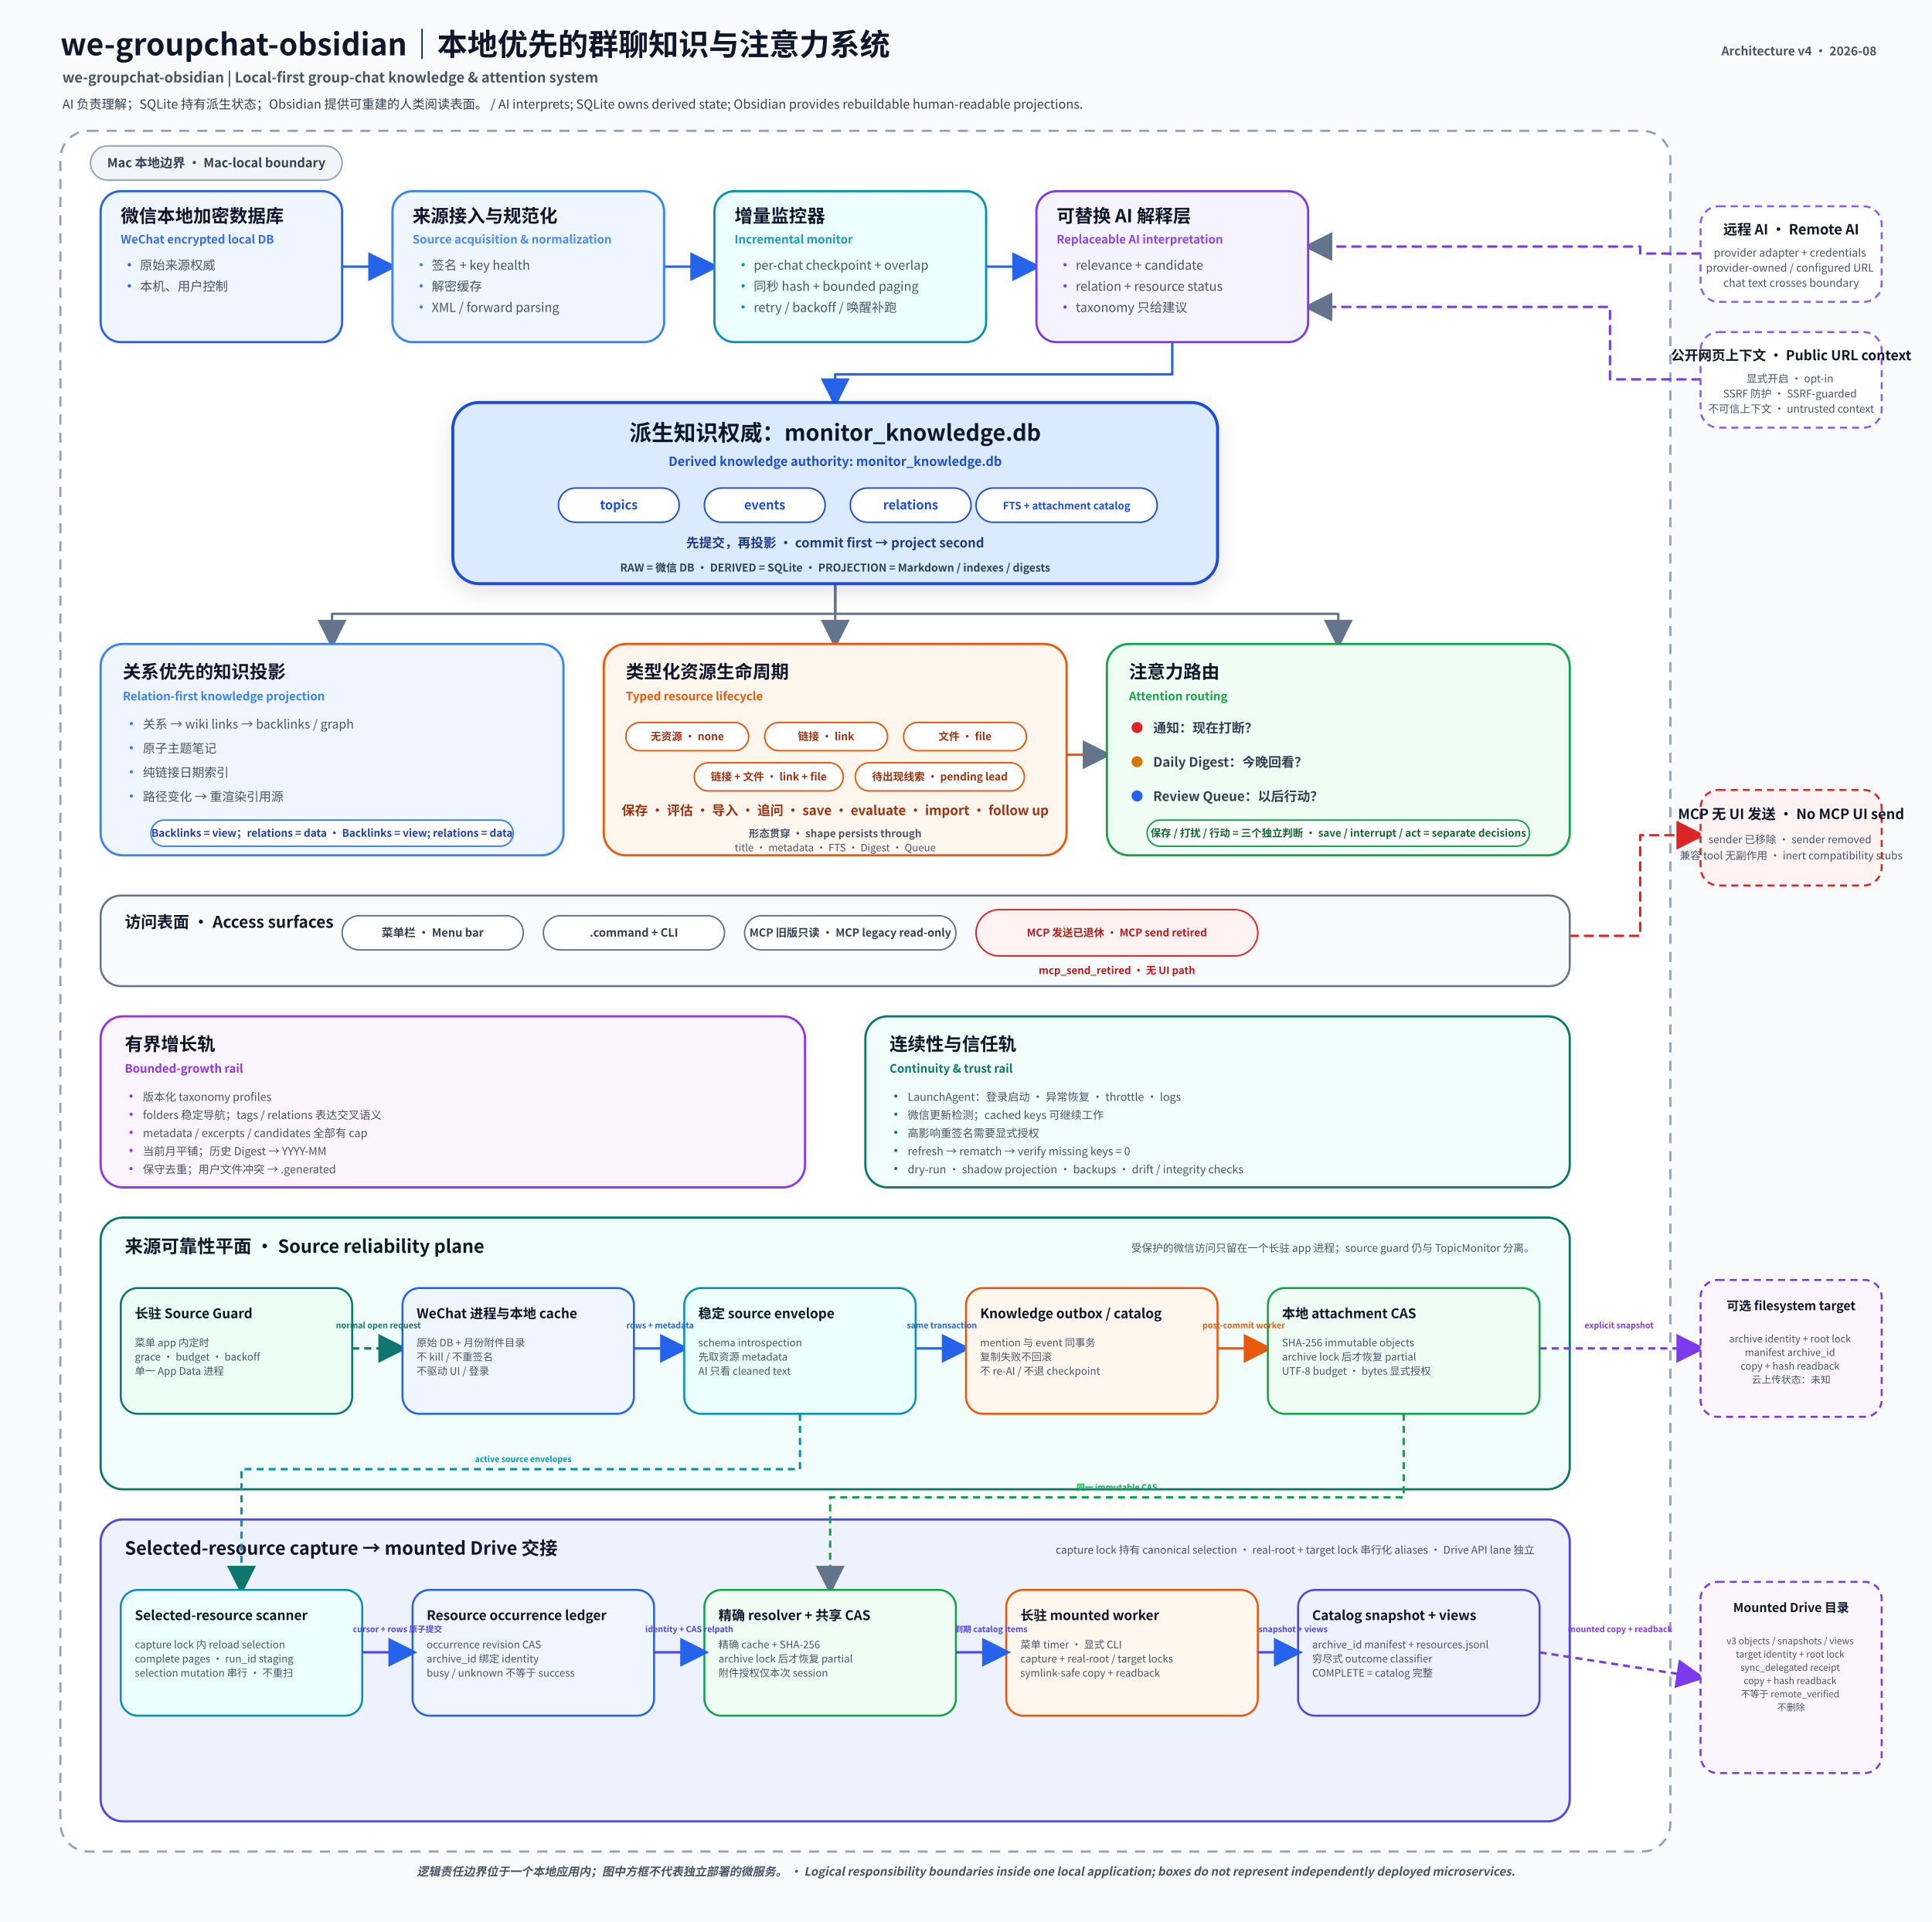
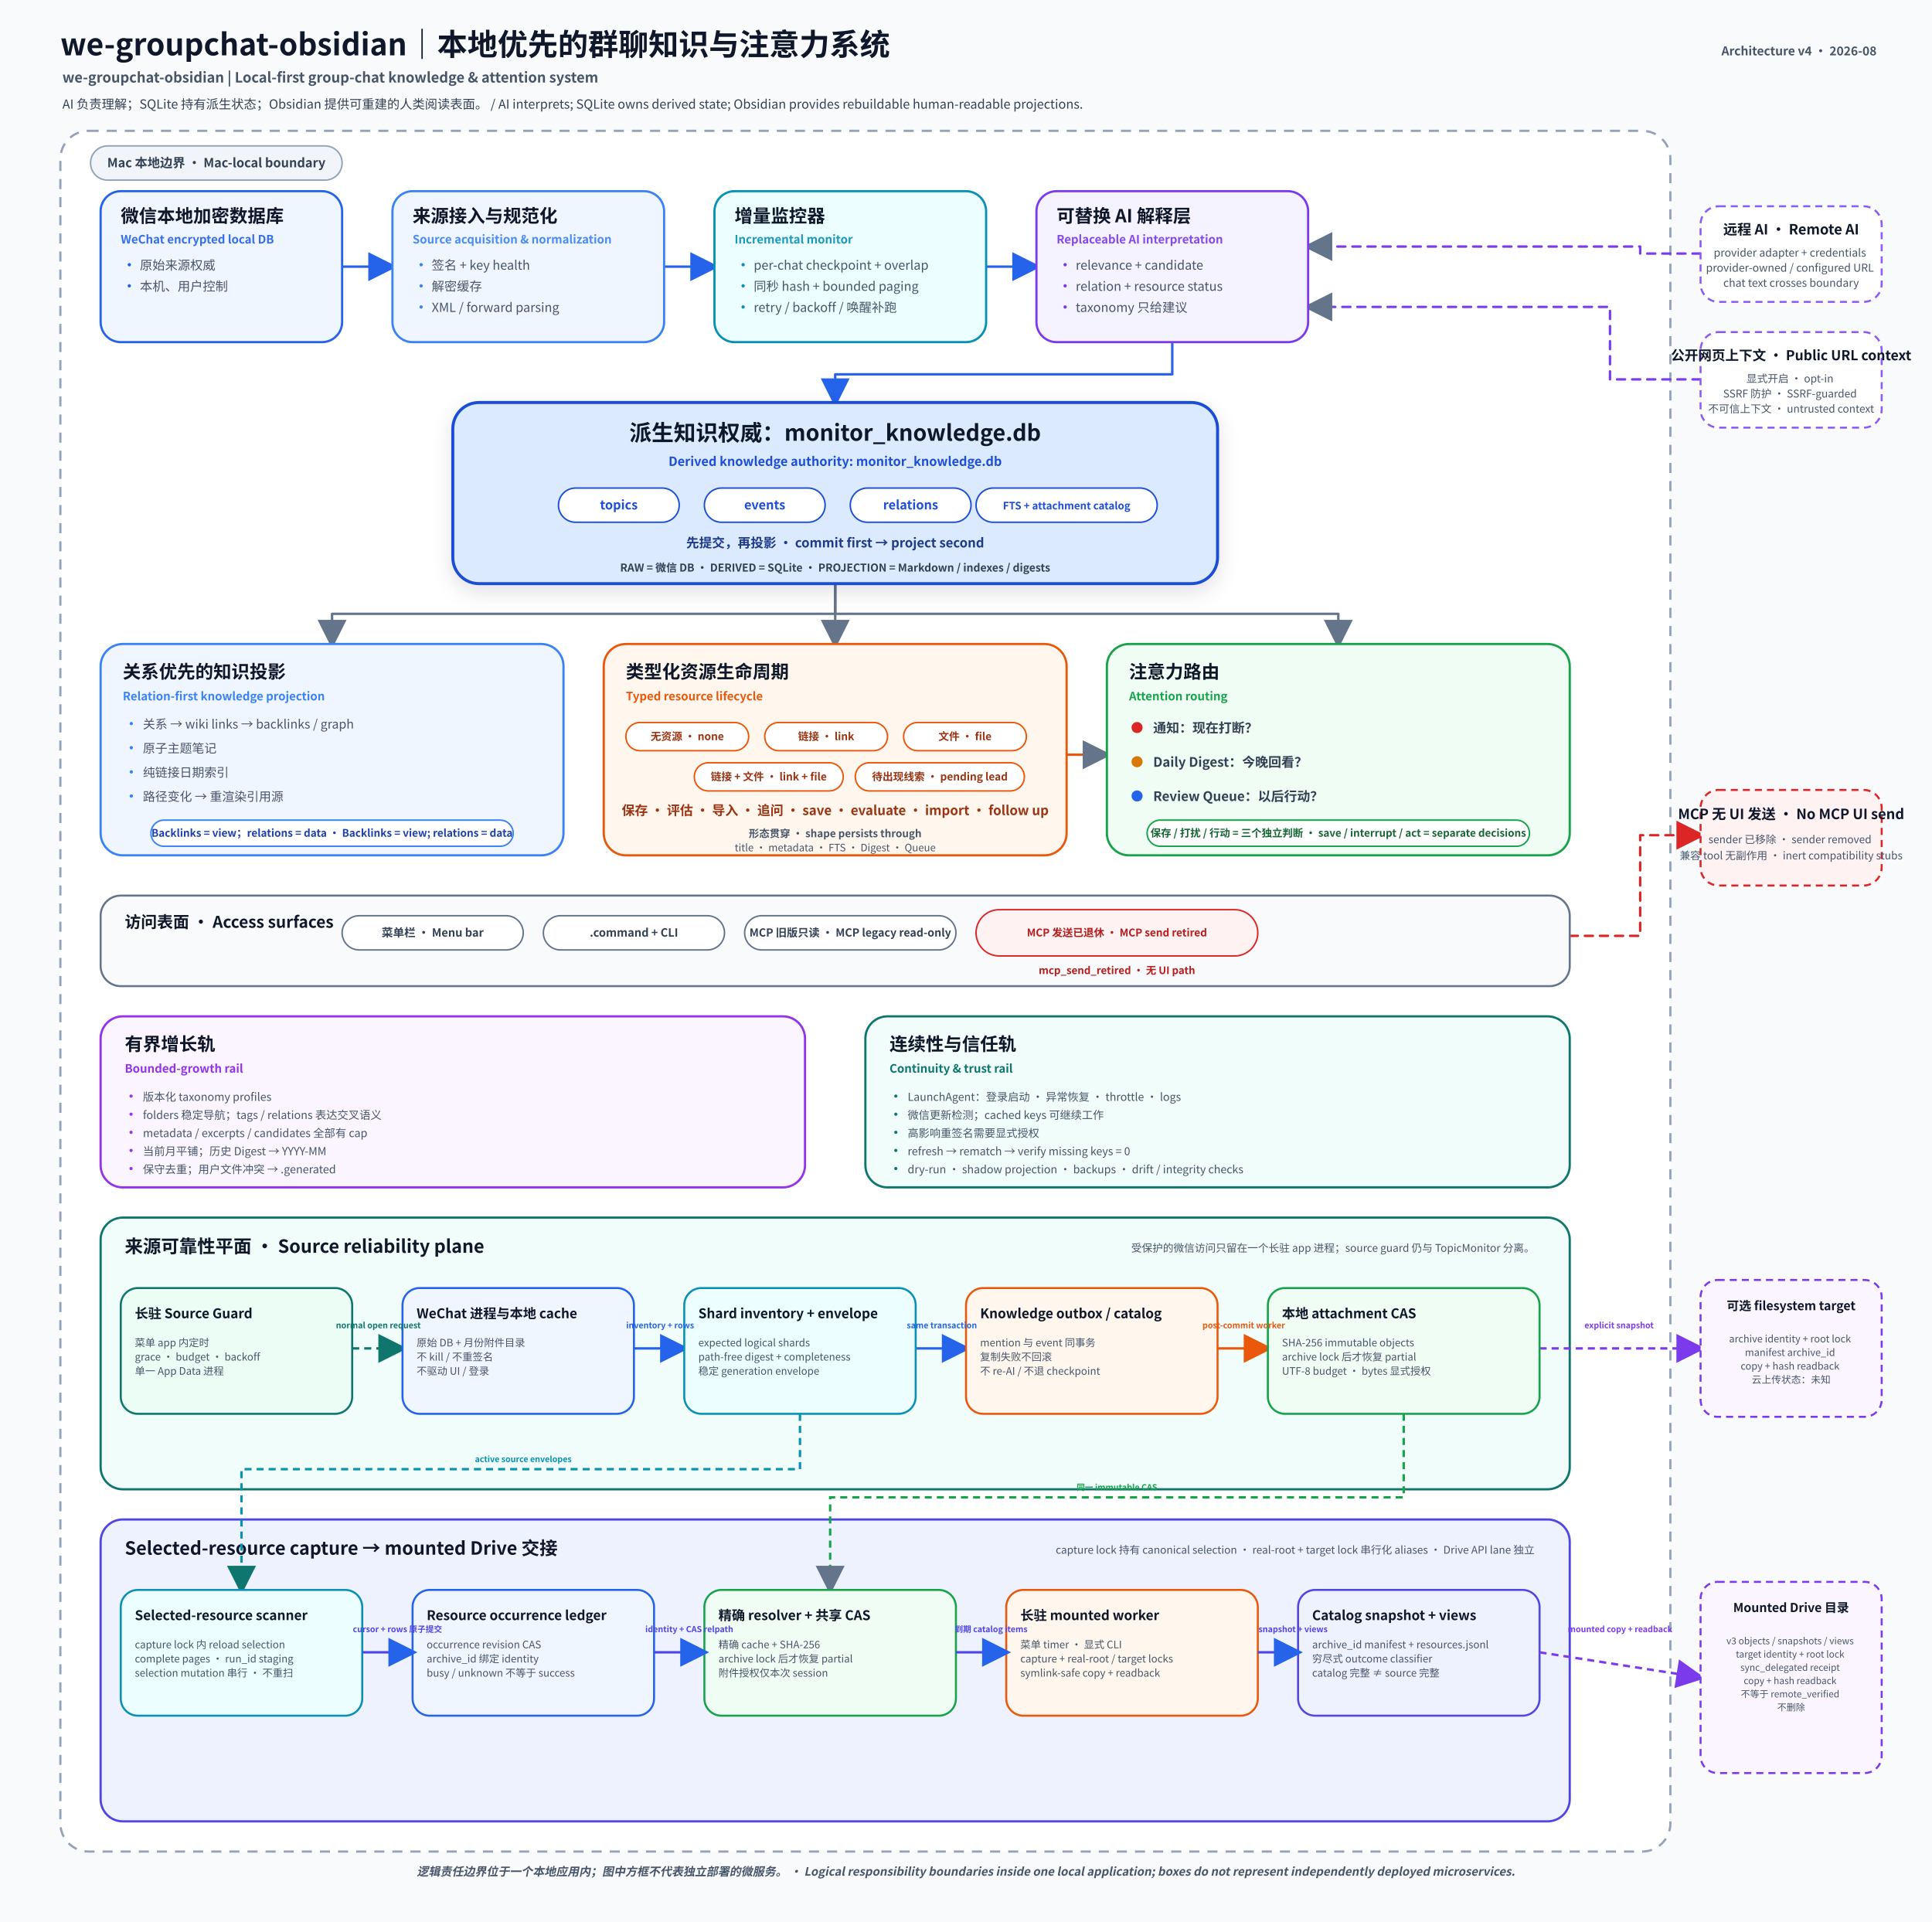
<svg xmlns="http://www.w3.org/2000/svg" width="1920" height="1910" viewBox="0 0 1920 1910" role="img" aria-labelledby="title desc">
  <defs>
    <marker id="arrow" markerWidth="12" markerHeight="12" refX="10" refY="6" orient="auto" markerUnits="strokeWidth">
      <path d="M 0 0 L 12 6 L 0 12 z" fill="#64748B" />
    </marker>
    <marker id="arrowBlue" markerWidth="12" markerHeight="12" refX="10" refY="6" orient="auto" markerUnits="strokeWidth">
      <path d="M 0 0 L 12 6 L 0 12 z" fill="#2563EB" />
    </marker>
    <marker id="arrowRed" markerWidth="12" markerHeight="12" refX="10" refY="6" orient="auto" markerUnits="strokeWidth">
      <path d="M 0 0 L 12 6 L 0 12 z" fill="#DC2626" />
    </marker>
    <filter id="shadow" x="-20%" y="-20%" width="140%" height="140%">
      <feDropShadow dx="0" dy="7" stdDeviation="10" flood-color="#0F172A" flood-opacity="0.12" />
    </filter>
    <marker id="arrowTeal" markerWidth="12" markerHeight="12" refX="10" refY="6" orient="auto">
      <path d="M 0 0 L 12 6 L 0 12 z" fill="#0F766E" />
    </marker>
    <marker id="arrowOrange" markerWidth="12" markerHeight="12" refX="10" refY="6" orient="auto">
      <path d="M 0 0 L 12 6 L 0 12 z" fill="#EA580C" />
    </marker>
    <marker id="arrowPurple" markerWidth="12" markerHeight="12" refX="10" refY="6" orient="auto">
      <path d="M 0 0 L 12 6 L 0 12 z" fill="#7C3AED" />
    </marker>
  </defs>
  <rect width="1920" height="1910" fill="#F8FAFC" />
  <text x="60" y="55" text-anchor="start" font-family="Noto Sans CJK SC, sans-serif" font-size="30" font-weight="800" font-style="normal" letter-spacing="0" fill="#0F172A" opacity="1.0">we-groupchat-obsidian｜本地优先的群聊知识与注意力系统</text>
  <text x="62" y="82" text-anchor="start" font-family="Noto Sans CJK SC, sans-serif" font-size="14" font-weight="550" font-style="normal" letter-spacing="0" fill="#475569" opacity="1.0">we-groupchat-obsidian | Local-first group-chat knowledge &amp; attention system</text>
  <text x="62" y="108" text-anchor="start" font-family="Noto Sans CJK SC, sans-serif" font-size="12.5" font-weight="500" font-style="normal" letter-spacing="0" fill="#334155" opacity="1.0">AI 负责理解；SQLite 持有派生状态；Obsidian 提供可重建的人类阅读表面。  /  AI interprets; SQLite owns derived state; Obsidian provides rebuildable human-readable projections.</text>
  <text x="1865" y="55" text-anchor="end" font-family="Noto Sans CJK SC, sans-serif" font-size="12" font-weight="650" font-style="normal" letter-spacing="0" fill="#475569" opacity="1.0">Architecture v4 · 2026-08</text>
  <rect x="60" y="130" width="1600" height="1710" rx="28" fill="#FFFFFF" fill-opacity="1.0" stroke="#94A3B8" stroke-width="2.2" stroke-dasharray="10 8" />
  <rect x="90" y="145" width="250" height="34" rx="17.0" fill="#F1F5F9" fill-opacity="1.0" stroke="#94A3B8" stroke-width="1.5" />
  <text x="215.0" y="166.25" text-anchor="middle" font-family="Noto Sans CJK SC, sans-serif" font-size="12.5" font-weight="600" font-style="normal" letter-spacing="0" fill="#334155" opacity="1.0">Mac 本地边界 · Mac-local boundary</text>
  <polyline points="340,265 390,265" fill="none" stroke="#2563EB" stroke-width="2.4" stroke-linecap="round" stroke-linejoin="round" opacity="1.0" marker-end="url(#arrowBlue)" />
  <polyline points="660,265 710,265" fill="none" stroke="#2563EB" stroke-width="2.4" stroke-linecap="round" stroke-linejoin="round" opacity="1.0" marker-end="url(#arrowBlue)" />
  <polyline points="980,265 1030,265" fill="none" stroke="#2563EB" stroke-width="2.4" stroke-linecap="round" stroke-linejoin="round" opacity="1.0" marker-end="url(#arrowBlue)" />
  <polyline points="1165,340 1165,372 830,372 830,400" fill="none" stroke="#2563EB" stroke-width="2.4" stroke-linecap="round" stroke-linejoin="round" opacity="1.0" marker-end="url(#arrowBlue)" />
  <polyline points="830,580 830,610 330,610 330,640" fill="none" stroke="#64748B" stroke-width="2.4" stroke-linecap="round" stroke-linejoin="round" opacity="1.0" marker-end="url(#arrow)" />
  <polyline points="830,580 830,640" fill="none" stroke="#64748B" stroke-width="2.4" stroke-linecap="round" stroke-linejoin="round" opacity="1.0" marker-end="url(#arrow)" />
  <polyline points="830,580 830,610 1330,610 1330,640" fill="none" stroke="#64748B" stroke-width="2.4" stroke-linecap="round" stroke-linejoin="round" opacity="1.0" marker-end="url(#arrow)" />
  <polyline points="1060,750 1100,750" fill="none" stroke="#EA580C" stroke-width="2.4" stroke-linecap="round" stroke-linejoin="round" opacity="1.0" marker-end="url(#arrow)" />
  <polyline points="1690,252 1630,252 1630,245 1300,245" fill="none" stroke="#7C3AED" stroke-width="2.4" stroke-linecap="round" stroke-linejoin="round" opacity="1.0" stroke-dasharray="8 7" marker-end="url(#arrow)" />
  <polyline points="1690,377 1600,377 1600,305 1300,305" fill="none" stroke="#7C3AED" stroke-width="2.4" stroke-linecap="round" stroke-linejoin="round" opacity="1.0" stroke-dasharray="8 7" marker-end="url(#arrow)" />
  <polyline points="1560,930 1630,930 1630,830 1690,830" fill="none" stroke="#DC2626" stroke-width="2.4" stroke-linecap="round" stroke-linejoin="round" opacity="1.0" stroke-dasharray="8 7" marker-end="url(#arrowRed)" />
  <rect x="100" y="190" width="240" height="150" rx="20" fill="#EFF6FF" fill-opacity="1.0" stroke="#2563EB" stroke-width="2.2" />
  <text x="120" y="221" text-anchor="start" font-family="Noto Sans CJK SC, sans-serif" font-size="18" font-weight="750" font-style="normal" letter-spacing="0" fill="#0F172A" opacity="1.0">微信本地加密数据库</text>
  <text x="120" y="242" text-anchor="start" font-family="Noto Sans CJK SC, sans-serif" font-size="11.5" font-weight="560" font-style="normal" letter-spacing="0" fill="#2563EB" opacity="0.92">WeChat encrypted local DB</text>
  <text x="122" y="268" text-anchor="start" font-family="Noto Sans CJK SC, sans-serif" font-size="13" font-weight="800" font-style="normal" letter-spacing="0" fill="#2563EB" opacity="1.0">•</text>
  <text x="139" y="268" text-anchor="start" font-family="Noto Sans CJK SC, sans-serif" font-size="12.5" font-weight="500" font-style="normal" letter-spacing="0" fill="#475569" opacity="1.0">原始来源权威</text>
  <text x="122" y="289" text-anchor="start" font-family="Noto Sans CJK SC, sans-serif" font-size="13" font-weight="800" font-style="normal" letter-spacing="0" fill="#2563EB" opacity="1.0">•</text>
  <text x="139" y="289" text-anchor="start" font-family="Noto Sans CJK SC, sans-serif" font-size="12.5" font-weight="500" font-style="normal" letter-spacing="0" fill="#475569" opacity="1.0">本机、用户控制</text>
  <rect x="390" y="190" width="270" height="150" rx="20" fill="#EFF6FF" fill-opacity="1.0" stroke="#3B82F6" stroke-width="2.2" />
  <text x="410" y="221" text-anchor="start" font-family="Noto Sans CJK SC, sans-serif" font-size="18" font-weight="750" font-style="normal" letter-spacing="0" fill="#0F172A" opacity="1.0">来源接入与规范化</text>
  <text x="410" y="242" text-anchor="start" font-family="Noto Sans CJK SC, sans-serif" font-size="11.5" font-weight="560" font-style="normal" letter-spacing="0" fill="#3B82F6" opacity="0.92">Source acquisition &amp; normalization</text>
  <text x="412" y="268" text-anchor="start" font-family="Noto Sans CJK SC, sans-serif" font-size="13" font-weight="800" font-style="normal" letter-spacing="0" fill="#3B82F6" opacity="1.0">•</text>
  <text x="429" y="268" text-anchor="start" font-family="Noto Sans CJK SC, sans-serif" font-size="12.5" font-weight="500" font-style="normal" letter-spacing="0" fill="#475569" opacity="1.0">签名 + key health</text>
  <text x="412" y="289" text-anchor="start" font-family="Noto Sans CJK SC, sans-serif" font-size="13" font-weight="800" font-style="normal" letter-spacing="0" fill="#3B82F6" opacity="1.0">•</text>
  <text x="429" y="289" text-anchor="start" font-family="Noto Sans CJK SC, sans-serif" font-size="12.5" font-weight="500" font-style="normal" letter-spacing="0" fill="#475569" opacity="1.0">解密缓存</text>
  <text x="412" y="310" text-anchor="start" font-family="Noto Sans CJK SC, sans-serif" font-size="13" font-weight="800" font-style="normal" letter-spacing="0" fill="#3B82F6" opacity="1.0">•</text>
  <text x="429" y="310" text-anchor="start" font-family="Noto Sans CJK SC, sans-serif" font-size="12.5" font-weight="500" font-style="normal" letter-spacing="0" fill="#475569" opacity="1.0">XML / forward parsing</text>
  <rect x="710" y="190" width="270" height="150" rx="20" fill="#ECFEFF" fill-opacity="1.0" stroke="#0891B2" stroke-width="2.2" />
  <text x="730" y="221" text-anchor="start" font-family="Noto Sans CJK SC, sans-serif" font-size="18" font-weight="750" font-style="normal" letter-spacing="0" fill="#0F172A" opacity="1.0">增量监控器</text>
  <text x="730" y="242" text-anchor="start" font-family="Noto Sans CJK SC, sans-serif" font-size="11.5" font-weight="560" font-style="normal" letter-spacing="0" fill="#0891B2" opacity="0.92">Incremental monitor</text>
  <text x="732" y="268" text-anchor="start" font-family="Noto Sans CJK SC, sans-serif" font-size="13" font-weight="800" font-style="normal" letter-spacing="0" fill="#0891B2" opacity="1.0">•</text>
  <text x="749" y="268" text-anchor="start" font-family="Noto Sans CJK SC, sans-serif" font-size="12.5" font-weight="500" font-style="normal" letter-spacing="0" fill="#475569" opacity="1.0">per-chat checkpoint + overlap</text>
  <text x="732" y="289" text-anchor="start" font-family="Noto Sans CJK SC, sans-serif" font-size="13" font-weight="800" font-style="normal" letter-spacing="0" fill="#0891B2" opacity="1.0">•</text>
  <text x="749" y="289" text-anchor="start" font-family="Noto Sans CJK SC, sans-serif" font-size="12.5" font-weight="500" font-style="normal" letter-spacing="0" fill="#475569" opacity="1.0">同秒 hash + bounded paging</text>
  <text x="732" y="310" text-anchor="start" font-family="Noto Sans CJK SC, sans-serif" font-size="13" font-weight="800" font-style="normal" letter-spacing="0" fill="#0891B2" opacity="1.0">•</text>
  <text x="749" y="310" text-anchor="start" font-family="Noto Sans CJK SC, sans-serif" font-size="12.5" font-weight="500" font-style="normal" letter-spacing="0" fill="#475569" opacity="1.0">retry / backoff / 唤醒补跑</text>
  <rect x="1030" y="190" width="270" height="150" rx="20" fill="#F5F3FF" fill-opacity="1.0" stroke="#7C3AED" stroke-width="2.2" />
  <text x="1050" y="221" text-anchor="start" font-family="Noto Sans CJK SC, sans-serif" font-size="18" font-weight="750" font-style="normal" letter-spacing="0" fill="#0F172A" opacity="1.0">可替换 AI 解释层</text>
  <text x="1050" y="242" text-anchor="start" font-family="Noto Sans CJK SC, sans-serif" font-size="11.5" font-weight="560" font-style="normal" letter-spacing="0" fill="#7C3AED" opacity="0.92">Replaceable AI interpretation</text>
  <text x="1052" y="268" text-anchor="start" font-family="Noto Sans CJK SC, sans-serif" font-size="13" font-weight="800" font-style="normal" letter-spacing="0" fill="#7C3AED" opacity="1.0">•</text>
  <text x="1069" y="268" text-anchor="start" font-family="Noto Sans CJK SC, sans-serif" font-size="12.5" font-weight="500" font-style="normal" letter-spacing="0" fill="#475569" opacity="1.0">relevance + candidate</text>
  <text x="1052" y="289" text-anchor="start" font-family="Noto Sans CJK SC, sans-serif" font-size="13" font-weight="800" font-style="normal" letter-spacing="0" fill="#7C3AED" opacity="1.0">•</text>
  <text x="1069" y="289" text-anchor="start" font-family="Noto Sans CJK SC, sans-serif" font-size="12.5" font-weight="500" font-style="normal" letter-spacing="0" fill="#475569" opacity="1.0">relation + resource status</text>
  <text x="1052" y="310" text-anchor="start" font-family="Noto Sans CJK SC, sans-serif" font-size="13" font-weight="800" font-style="normal" letter-spacing="0" fill="#7C3AED" opacity="1.0">•</text>
  <text x="1069" y="310" text-anchor="start" font-family="Noto Sans CJK SC, sans-serif" font-size="12.5" font-weight="500" font-style="normal" letter-spacing="0" fill="#475569" opacity="1.0">taxonomy 只给建议</text>
  <rect x="1690" y="205" width="180" height="95" rx="18" fill="#FFFFFF" fill-opacity="1.0" stroke="#8B5CF6" stroke-width="2" stroke-dasharray="7 5" />
  <text x="1780" y="233" text-anchor="middle" font-family="Noto Sans CJK SC, sans-serif" font-size="14" font-weight="750" font-style="normal" letter-spacing="0" fill="#0F172A" opacity="1.0">远程 AI · Remote AI</text>
  <text x="1780" y="255" text-anchor="middle" font-family="Noto Sans CJK SC, sans-serif" font-size="10.8" font-weight="500" fill="#475569">
    <tspan x="1780" dy="0">provider adapter + credentials</tspan>
    <tspan x="1780" dy="15">provider-owned / configured URL</tspan>
    <tspan x="1780" dy="15">chat text crosses boundary</tspan>
  </text>
  <rect x="1690" y="330" width="180" height="95" rx="18" fill="#FFFFFF" fill-opacity="1.0" stroke="#8B5CF6" stroke-width="2" stroke-dasharray="7 5" />
  <text x="1780" y="358" text-anchor="middle" font-family="Noto Sans CJK SC, sans-serif" font-size="13.5" font-weight="750" font-style="normal" letter-spacing="0" fill="#0F172A" opacity="1.0">公开网页上下文 · Public URL context</text>
  <text x="1780" y="380" text-anchor="middle" font-family="Noto Sans CJK SC, sans-serif" font-size="10.5" font-weight="500" fill="#475569">
    <tspan x="1780" dy="0">显式开启 · opt-in</tspan>
    <tspan x="1780" dy="15">SSRF 防护 · SSRF-guarded</tspan>
    <tspan x="1780" dy="15">不可信上下文 · untrusted context</tspan>
  </text>
  <rect x="450" y="400" width="760" height="180" rx="26" fill="#DBEAFE" fill-opacity="1.0" stroke="#1D4ED8" stroke-width="3" filter="url(#shadow)" />
  <text x="830" y="438" text-anchor="middle" font-family="Noto Sans CJK SC, sans-serif" font-size="22" font-weight="800" font-style="normal" letter-spacing="0" fill="#0F172A" opacity="1.0">派生知识权威：monitor_knowledge.db</text>
  <text x="830" y="463" text-anchor="middle" font-family="Noto Sans CJK SC, sans-serif" font-size="12.5" font-weight="620" font-style="normal" letter-spacing="0" fill="#1D4ED8" opacity="1.0">Derived knowledge authority: monitor_knowledge.db</text>
  <rect x="555" y="485" width="120" height="34" rx="17.0" fill="#FFFFFF" fill-opacity="1.0" stroke="#1D4ED8" stroke-width="1.5" />
  <text x="615.0" y="506.25" text-anchor="middle" font-family="Noto Sans CJK SC, sans-serif" font-size="12.5" font-weight="700" font-style="normal" letter-spacing="0" fill="#1D4ED8" opacity="1.0">topics</text>
  <rect x="700" y="485" width="120" height="34" rx="17.0" fill="#FFFFFF" fill-opacity="1.0" stroke="#1D4ED8" stroke-width="1.5" />
  <text x="760.0" y="506.25" text-anchor="middle" font-family="Noto Sans CJK SC, sans-serif" font-size="12.5" font-weight="700" font-style="normal" letter-spacing="0" fill="#1D4ED8" opacity="1.0">events</text>
  <rect x="845" y="485" width="120" height="34" rx="17.0" fill="#FFFFFF" fill-opacity="1.0" stroke="#1D4ED8" stroke-width="1.5" />
  <text x="905.0" y="506.25" text-anchor="middle" font-family="Noto Sans CJK SC, sans-serif" font-size="12.5" font-weight="700" font-style="normal" letter-spacing="0" fill="#1D4ED8" opacity="1.0">relations</text>
  <rect x="970" y="485" width="180" height="34" rx="17.0" fill="#FFFFFF" fill-opacity="1.0" stroke="#1D4ED8" stroke-width="1.5" />
  <text x="1060" y="506.25" text-anchor="middle" font-family="Noto Sans CJK SC, sans-serif" font-size="10.2" font-weight="700" fill="#1D4ED8">FTS + attachment catalog</text>
  <text x="830" y="544" text-anchor="middle" font-family="Noto Sans CJK SC, sans-serif" font-size="12.8" font-weight="700" font-style="normal" letter-spacing="0" fill="#1E3A8A" opacity="1.0">先提交，再投影 · commit first → project second</text>
  <text x="830" y="568" text-anchor="middle" font-family="Noto Sans CJK SC, sans-serif" font-size="10.7" font-weight="600" font-style="normal" letter-spacing="0" fill="#334155" opacity="1.0">RAW = 微信 DB · DERIVED = SQLite · PROJECTION = Markdown / indexes / digests</text>
  <rect x="100" y="640" width="460" height="210" rx="22" fill="#EFF6FF" fill-opacity="1.0" stroke="#3B82F6" stroke-width="2.2" />
  <text x="122" y="674" text-anchor="start" font-family="Noto Sans CJK SC, sans-serif" font-size="18" font-weight="780" font-style="normal" letter-spacing="0" fill="#0F172A" opacity="1.0">关系优先的知识投影</text>
  <text x="122" y="696" text-anchor="start" font-family="Noto Sans CJK SC, sans-serif" font-size="11.5" font-weight="600" font-style="normal" letter-spacing="0" fill="#3B82F6" opacity="1.0">Relation-first knowledge projection</text>
  <text x="124" y="724" text-anchor="start" font-family="Noto Sans CJK SC, sans-serif" font-size="13" font-weight="800" font-style="normal" letter-spacing="0" fill="#3B82F6" opacity="1.0">•</text>
  <text x="142" y="724" text-anchor="start" font-family="Noto Sans CJK SC, sans-serif" font-size="12.2" font-weight="500" font-style="normal" letter-spacing="0" fill="#475569" opacity="1.0">关系 → wiki links → backlinks / graph</text>
  <text x="124" y="748" text-anchor="start" font-family="Noto Sans CJK SC, sans-serif" font-size="13" font-weight="800" font-style="normal" letter-spacing="0" fill="#3B82F6" opacity="1.0">•</text>
  <text x="142" y="748" text-anchor="start" font-family="Noto Sans CJK SC, sans-serif" font-size="12.2" font-weight="500" font-style="normal" letter-spacing="0" fill="#475569" opacity="1.0">原子主题笔记</text>
  <text x="124" y="772" text-anchor="start" font-family="Noto Sans CJK SC, sans-serif" font-size="13" font-weight="800" font-style="normal" letter-spacing="0" fill="#3B82F6" opacity="1.0">•</text>
  <text x="142" y="772" text-anchor="start" font-family="Noto Sans CJK SC, sans-serif" font-size="12.2" font-weight="500" font-style="normal" letter-spacing="0" fill="#475569" opacity="1.0">纯链接日期索引</text>
  <text x="124" y="796" text-anchor="start" font-family="Noto Sans CJK SC, sans-serif" font-size="13" font-weight="800" font-style="normal" letter-spacing="0" fill="#3B82F6" opacity="1.0">•</text>
  <text x="142" y="796" text-anchor="start" font-family="Noto Sans CJK SC, sans-serif" font-size="12.2" font-weight="500" font-style="normal" letter-spacing="0" fill="#475569" opacity="1.0">路径变化 → 重渲染引用源</text>
  <rect x="150" y="815" width="360" height="26" rx="13.0" fill="#FFFFFF" fill-opacity="1.0" stroke="#3B82F6" stroke-width="1.5" />
  <text x="330.0" y="831.536" text-anchor="middle" font-family="Noto Sans CJK SC, sans-serif" font-size="10.4" font-weight="650" font-style="normal" letter-spacing="0" fill="#1E40AF" opacity="1.0">Backlinks = view；relations = data · Backlinks = view; relations = data</text>
  <rect x="600" y="640" width="460" height="210" rx="22" fill="#FFF7ED" fill-opacity="1.0" stroke="#EA580C" stroke-width="2.2" />
  <text x="622" y="674" text-anchor="start" font-family="Noto Sans CJK SC, sans-serif" font-size="18" font-weight="780" font-style="normal" letter-spacing="0" fill="#0F172A" opacity="1.0">类型化资源生命周期</text>
  <text x="622" y="696" text-anchor="start" font-family="Noto Sans CJK SC, sans-serif" font-size="11.5" font-weight="600" font-style="normal" letter-spacing="0" fill="#EA580C" opacity="1.0">Typed resource lifecycle</text>
  <rect x="622" y="718" width="122" height="28" rx="14.0" fill="#FFFFFF" fill-opacity="1.0" stroke="#EA580C" stroke-width="1.5" />
  <text x="683.0" y="735.57" text-anchor="middle" font-family="Noto Sans CJK SC, sans-serif" font-size="10.5" font-weight="650" font-style="normal" letter-spacing="0" fill="#9A3412" opacity="1.0">无资源 · none</text>
  <rect x="760" y="718" width="122" height="28" rx="14.0" fill="#FFFFFF" fill-opacity="1.0" stroke="#EA580C" stroke-width="1.5" />
  <text x="821.0" y="735.57" text-anchor="middle" font-family="Noto Sans CJK SC, sans-serif" font-size="10.5" font-weight="650" font-style="normal" letter-spacing="0" fill="#9A3412" opacity="1.0">链接 · link</text>
  <rect x="898" y="718" width="122" height="28" rx="14.0" fill="#FFFFFF" fill-opacity="1.0" stroke="#EA580C" stroke-width="1.5" />
  <text x="959.0" y="735.57" text-anchor="middle" font-family="Noto Sans CJK SC, sans-serif" font-size="10.5" font-weight="650" font-style="normal" letter-spacing="0" fill="#9A3412" opacity="1.0">文件 · file</text>
  <rect x="690" y="758" width="148" height="28" rx="14.0" fill="#FFFFFF" fill-opacity="1.0" stroke="#EA580C" stroke-width="1.5" />
  <text x="764.0" y="775.57" text-anchor="middle" font-family="Noto Sans CJK SC, sans-serif" font-size="10.5" font-weight="650" font-style="normal" letter-spacing="0" fill="#9A3412" opacity="1.0">链接 + 文件 · link + file</text>
  <rect x="850" y="758" width="168" height="28" rx="14.0" fill="#FFFFFF" fill-opacity="1.0" stroke="#EA580C" stroke-width="1.5" />
  <text x="934.0" y="775.57" text-anchor="middle" font-family="Noto Sans CJK SC, sans-serif" font-size="10.5" font-weight="650" font-style="normal" letter-spacing="0" fill="#9A3412" opacity="1.0">待出现线索 · pending lead</text>
  <text x="830" y="810" text-anchor="middle" font-family="Noto Sans CJK SC, sans-serif" font-size="13" font-weight="750" font-style="normal" letter-spacing="0" fill="#9A3412" opacity="1.0">保存 · 评估 · 导入 · 追问 · save · evaluate · import · follow up</text>
  <text x="830" y="832" text-anchor="middle" font-family="Noto Sans CJK SC, sans-serif" font-size="10.3" font-weight="600" font-style="normal" letter-spacing="0" fill="#475569" opacity="1.0">形态贯穿 · shape persists through</text>
  <text x="830" y="846" text-anchor="middle" font-family="Noto Sans CJK SC, sans-serif" font-size="10.1" font-weight="520" font-style="normal" letter-spacing="0" fill="#475569" opacity="1.0">title · metadata · FTS · Digest · Queue</text>
  <rect x="1100" y="640" width="460" height="210" rx="22" fill="#F0FDF4" fill-opacity="1.0" stroke="#16A34A" stroke-width="2.2" />
  <text x="1122" y="674" text-anchor="start" font-family="Noto Sans CJK SC, sans-serif" font-size="18" font-weight="780" font-style="normal" letter-spacing="0" fill="#0F172A" opacity="1.0">注意力路由</text>
  <text x="1122" y="696" text-anchor="start" font-family="Noto Sans CJK SC, sans-serif" font-size="11.5" font-weight="600" font-style="normal" letter-spacing="0" fill="#16A34A" opacity="1.0">Attention routing</text>
  <circle cx="1130" cy="723" r="5.5" fill="#DC2626" />
  <text x="1146" y="728" text-anchor="start" font-family="Noto Sans CJK SC, sans-serif" font-size="13" font-weight="650" font-style="normal" letter-spacing="0" fill="#334155" opacity="1.0">通知：现在打断？</text>
  <circle cx="1130" cy="757" r="5.5" fill="#D97706" />
  <text x="1146" y="762" text-anchor="start" font-family="Noto Sans CJK SC, sans-serif" font-size="13" font-weight="650" font-style="normal" letter-spacing="0" fill="#334155" opacity="1.0">Daily Digest：今晚回看？</text>
  <circle cx="1130" cy="791" r="5.5" fill="#2563EB" />
  <text x="1146" y="796" text-anchor="start" font-family="Noto Sans CJK SC, sans-serif" font-size="13" font-weight="650" font-style="normal" letter-spacing="0" fill="#334155" opacity="1.0">Review Queue：以后行动？</text>
  <rect x="1140" y="815" width="380" height="26" rx="13.0" fill="#FFFFFF" fill-opacity="1.0" stroke="#16A34A" stroke-width="1.5" />
  <text x="1330.0" y="831.502" text-anchor="middle" font-family="Noto Sans CJK SC, sans-serif" font-size="10.3" font-weight="650" font-style="normal" letter-spacing="0" fill="#166534" opacity="1.0">保存 / 打扰 / 行动 = 三个独立判断 · save / interrupt / act = separate decisions</text>
  <rect x="100" y="890" width="1460" height="90" rx="20" fill="#F8FAFC" fill-opacity="1.0" stroke="#64748B" stroke-width="2" />
  <text x="124" y="922" text-anchor="start" font-family="Noto Sans CJK SC, sans-serif" font-size="16" font-weight="760" font-style="normal" letter-spacing="0" fill="#0F172A" opacity="1.0">访问表面 · Access surfaces</text>
  <rect x="340" y="910" width="180" height="34" rx="17.0" fill="#FFFFFF" fill-opacity="1.0" stroke="#64748B" stroke-width="1.5" />
  <text x="430.0" y="930.808" text-anchor="middle" font-family="Noto Sans CJK SC, sans-serif" font-size="11.2" font-weight="600" font-style="normal" letter-spacing="0" fill="#334155" opacity="1.0">菜单栏 · Menu bar</text>
  <rect x="540" y="910" width="180" height="34" rx="17.0" fill="#FFFFFF" fill-opacity="1.0" stroke="#64748B" stroke-width="1.5" />
  <text x="630.0" y="930.808" text-anchor="middle" font-family="Noto Sans CJK SC, sans-serif" font-size="11.2" font-weight="600" font-style="normal" letter-spacing="0" fill="#334155" opacity="1.0">.command + CLI</text>
  <rect x="740" y="910" width="210" height="34" rx="17.0" fill="#FFFFFF" fill-opacity="1.0" stroke="#64748B" stroke-width="1.5" />
  <text x="845.0" y="930.706" text-anchor="middle" font-family="Noto Sans CJK SC, sans-serif" font-size="10.9" font-weight="600" font-style="normal" letter-spacing="0" fill="#334155" opacity="1.0">MCP 旧版只读 · MCP legacy read-only</text>
  <rect x="970" y="904" width="280" height="46" rx="23.0" fill="#FEF2F2" fill-opacity="1.0" stroke="#DC2626" stroke-width="1.5" />
  <text x="1110.0" y="930.536" text-anchor="middle" font-family="Noto Sans CJK SC, sans-serif" font-size="10.4" font-weight="600" font-style="normal" letter-spacing="0" fill="#B91C1C" opacity="1.0">MCP 发送已退休 · MCP send retired</text>
  <text x="1110" y="968" text-anchor="middle" font-family="Noto Sans CJK SC, sans-serif" font-size="10.2" font-weight="620" font-style="normal" letter-spacing="0" fill="#B91C1C" opacity="1.0">mcp_send_retired · 无 UI path</text>
  <rect x="1690" y="785" width="180" height="95" rx="18" fill="#FEF2F2" fill-opacity="1.0" stroke="#DC2626" stroke-width="2" stroke-dasharray="7 5" />
  <text x="1780" y="814" text-anchor="middle" font-family="Noto Sans CJK SC, sans-serif" font-size="14" font-weight="760" font-style="normal" letter-spacing="0" fill="#0F172A" opacity="1.0">MCP 无 UI 发送 · No MCP UI send</text>
  <text x="1780" y="838" text-anchor="middle" font-family="Noto Sans CJK SC, sans-serif" font-size="10.5" font-weight="500" fill="#475569">
    <tspan x="1780" dy="0">sender 已移除 · sender removed</tspan>
    <tspan x="1780" dy="16">兼容 tool 无副作用 · inert compatibility stubs</tspan>
  </text>
  <rect x="100" y="1010" width="700" height="170" rx="22" fill="#FAF5FF" fill-opacity="1.0" stroke="#9333EA" stroke-width="2.2" />
  <text x="124" y="1044" text-anchor="start" font-family="Noto Sans CJK SC, sans-serif" font-size="18" font-weight="780" font-style="normal" letter-spacing="0" fill="#0F172A" opacity="1.0">有界增长轨</text>
  <text x="124" y="1066" text-anchor="start" font-family="Noto Sans CJK SC, sans-serif" font-size="11.5" font-weight="600" font-style="normal" letter-spacing="0" fill="#9333EA" opacity="1.0">Bounded-growth rail</text>
  <text x="124" y="1094" text-anchor="start" font-family="Noto Sans CJK SC, sans-serif" font-size="12.5" font-weight="800" font-style="normal" letter-spacing="0" fill="#9333EA" opacity="1.0">•</text>
  <text x="142" y="1094" text-anchor="start" font-family="Noto Sans CJK SC, sans-serif" font-size="11.0" font-weight="520" font-style="normal" letter-spacing="0" fill="#475569" opacity="1.0">版本化 taxonomy profiles</text>
  <text x="124" y="1112" text-anchor="start" font-family="Noto Sans CJK SC, sans-serif" font-size="12.5" font-weight="800" font-style="normal" letter-spacing="0" fill="#9333EA" opacity="1.0">•</text>
  <text x="142" y="1112" text-anchor="start" font-family="Noto Sans CJK SC, sans-serif" font-size="11.0" font-weight="520" font-style="normal" letter-spacing="0" fill="#475569" opacity="1.0">folders 稳定导航；tags / relations 表达交叉语义</text>
  <text x="124" y="1130" text-anchor="start" font-family="Noto Sans CJK SC, sans-serif" font-size="12.5" font-weight="800" font-style="normal" letter-spacing="0" fill="#9333EA" opacity="1.0">•</text>
  <text x="142" y="1130" text-anchor="start" font-family="Noto Sans CJK SC, sans-serif" font-size="11.0" font-weight="520" font-style="normal" letter-spacing="0" fill="#475569" opacity="1.0">metadata / excerpts / candidates 全部有 cap</text>
  <text x="124" y="1148" text-anchor="start" font-family="Noto Sans CJK SC, sans-serif" font-size="12.5" font-weight="800" font-style="normal" letter-spacing="0" fill="#9333EA" opacity="1.0">•</text>
  <text x="142" y="1148" text-anchor="start" font-family="Noto Sans CJK SC, sans-serif" font-size="11.0" font-weight="520" font-style="normal" letter-spacing="0" fill="#475569" opacity="1.0">当前月平铺；历史 Digest → YYYY-MM</text>
  <text x="124" y="1166" text-anchor="start" font-family="Noto Sans CJK SC, sans-serif" font-size="12.5" font-weight="800" font-style="normal" letter-spacing="0" fill="#9333EA" opacity="1.0">•</text>
  <text x="142" y="1166" text-anchor="start" font-family="Noto Sans CJK SC, sans-serif" font-size="11.0" font-weight="520" font-style="normal" letter-spacing="0" fill="#475569" opacity="1.0">保守去重；用户文件冲突 → .generated</text>
  <rect x="860" y="1010" width="700" height="170" rx="22" fill="#F0FDFA" fill-opacity="1.0" stroke="#0F766E" stroke-width="2.2" />
  <text x="884" y="1044" text-anchor="start" font-family="Noto Sans CJK SC, sans-serif" font-size="18" font-weight="780" font-style="normal" letter-spacing="0" fill="#0F172A" opacity="1.0">连续性与信任轨</text>
  <text x="884" y="1066" text-anchor="start" font-family="Noto Sans CJK SC, sans-serif" font-size="11.5" font-weight="600" font-style="normal" letter-spacing="0" fill="#0F766E" opacity="1.0">Continuity &amp; trust rail</text>
  <text x="884" y="1094" text-anchor="start" font-family="Noto Sans CJK SC, sans-serif" font-size="12.5" font-weight="800" font-style="normal" letter-spacing="0" fill="#0F766E" opacity="1.0">•</text>
  <text x="902" y="1094" text-anchor="start" font-family="Noto Sans CJK SC, sans-serif" font-size="10.9" font-weight="520" font-style="normal" letter-spacing="0" fill="#475569" opacity="1.0">LaunchAgent：登录启动 · 异常恢复 · throttle · logs</text>
  <text x="884" y="1112" text-anchor="start" font-family="Noto Sans CJK SC, sans-serif" font-size="12.5" font-weight="800" font-style="normal" letter-spacing="0" fill="#0F766E" opacity="1.0">•</text>
  <text x="902" y="1112" text-anchor="start" font-family="Noto Sans CJK SC, sans-serif" font-size="10.9" font-weight="520" font-style="normal" letter-spacing="0" fill="#475569" opacity="1.0">微信更新检测；cached keys 可继续工作</text>
  <text x="884" y="1130" text-anchor="start" font-family="Noto Sans CJK SC, sans-serif" font-size="12.5" font-weight="800" font-style="normal" letter-spacing="0" fill="#0F766E" opacity="1.0">•</text>
  <text x="902" y="1130" text-anchor="start" font-family="Noto Sans CJK SC, sans-serif" font-size="10.9" font-weight="520" font-style="normal" letter-spacing="0" fill="#475569" opacity="1.0">高影响重签名需要显式授权</text>
  <text x="884" y="1148" text-anchor="start" font-family="Noto Sans CJK SC, sans-serif" font-size="12.5" font-weight="800" font-style="normal" letter-spacing="0" fill="#0F766E" opacity="1.0">•</text>
  <text x="902" y="1148" text-anchor="start" font-family="Noto Sans CJK SC, sans-serif" font-size="10.9" font-weight="520" font-style="normal" letter-spacing="0" fill="#475569" opacity="1.0">refresh → rematch → verify missing keys = 0</text>
  <text x="884" y="1166" text-anchor="start" font-family="Noto Sans CJK SC, sans-serif" font-size="12.5" font-weight="800" font-style="normal" letter-spacing="0" fill="#0F766E" opacity="1.0">•</text>
  <text x="902" y="1166" text-anchor="start" font-family="Noto Sans CJK SC, sans-serif" font-size="10.9" font-weight="520" font-style="normal" letter-spacing="0" fill="#475569" opacity="1.0">dry-run · shadow projection · backups · drift / integrity checks</text>
  <text x="960" y="1864" text-anchor="middle" font-family="Noto Sans CJK SC, sans-serif" font-size="11.5" font-weight="550" font-style="italic" letter-spacing="0" fill="#475569" opacity="1.0">逻辑责任边界位于一个本地应用内；图中方框不代表独立部署的微服务。 · Logical responsibility boundaries inside one local application; boxes do not represent independently deployed microservices.</text>
  <rect x="100" y="1210" width="1460" height="270" rx="22" fill="#F0FDFA" stroke="#0F766E" stroke-width="2.2" />
  <text x="124" y="1245" text-anchor="start" font-family="Noto Sans CJK SC, sans-serif" font-size="18" font-weight="780" fill="#0F172A">来源可靠性平面 · Source reliability plane</text>
  <text x="1525" y="1244" text-anchor="end" font-family="Noto Sans CJK SC, sans-serif" font-size="10.5" font-weight="520" fill="#475569">受保护的微信访问只留在一个长驻 app 进程；source guard 仍与 TopicMonitor 分离。</text>
  <polyline points="350,1340 400,1340" fill="none" stroke="#0F766E" stroke-width="2.4" stroke-dasharray="7 5" marker-end="url(#arrowTeal)" />
  <polyline points="630,1340 680,1340" fill="none" stroke="#2563EB" stroke-width="2.4" marker-end="url(#arrowBlue)" />
  <polyline points="910,1340 960,1340" fill="none" stroke="#2563EB" stroke-width="2.4" marker-end="url(#arrowBlue)" />
  <polyline points="1210,1340 1260,1340" fill="none" stroke="#EA580C" stroke-width="2.4" marker-end="url(#arrowOrange)" />
  <polyline points="1530,1340 1690,1340" fill="none" stroke="#7C3AED" stroke-width="2.4" stroke-dasharray="7 5" marker-end="url(#arrowPurple)" />
  <rect x="120" y="1280" width="230" height="125" rx="17" fill="#ECFDF5" stroke="#0F766E" stroke-width="2" />
  <text x="134" y="1310" text-anchor="start" font-family="Noto Sans CJK SC, sans-serif" font-size="13.2" font-weight="750" fill="#0F172A">长驻 Source Guard</text>
  <text x="134" y="1338" text-anchor="start" font-family="Noto Sans CJK SC, sans-serif" font-size="10.2" font-weight="500" fill="#475569">
    <tspan x="134" dy="0">菜单 app 内定时</tspan>
    <tspan x="134" dy="14.076">grace · budget · backoff</tspan>
    <tspan x="134" dy="14.076">单一 App Data 进程</tspan>
  </text>
  <rect x="400" y="1280" width="230" height="125" rx="17" fill="#EFF6FF" stroke="#2563EB" stroke-width="2" />
  <text x="414" y="1310" text-anchor="start" font-family="Noto Sans CJK SC, sans-serif" font-size="13.2" font-weight="750" fill="#0F172A">WeChat 进程与本地 cache</text>
  <text x="414" y="1338" text-anchor="start" font-family="Noto Sans CJK SC, sans-serif" font-size="10.2" font-weight="500" fill="#475569">
    <tspan x="414" dy="0">原始 DB + 月份附件目录</tspan>
    <tspan x="414" dy="14.076">不 kill / 不重签名</tspan>
    <tspan x="414" dy="14.076">不驱动 UI / 登录</tspan>
  </text>
  <rect x="680" y="1280" width="230" height="125" rx="17" fill="#ECFEFF" stroke="#0891B2" stroke-width="2" />
-   <text x="694" y="1310" text-anchor="start" font-family="Noto Sans CJK SC, sans-serif" font-size="13.2" font-weight="750" fill="#0F172A">稳定 source envelope</text>
+   <text x="694" y="1310" text-anchor="start" font-family="Noto Sans CJK SC, sans-serif" font-size="13.2" font-weight="750" fill="#0F172A">Shard inventory + envelope</text>
  <text x="694" y="1338" text-anchor="start" font-family="Noto Sans CJK SC, sans-serif" font-size="10.2" font-weight="500" fill="#475569">
-     <tspan x="694" dy="0">schema introspection</tspan>
-     <tspan x="694" dy="14.076">先取资源 metadata</tspan>
-     <tspan x="694" dy="14.076">AI 只看 cleaned text</tspan>
+     <tspan x="694" dy="0">expected logical shards</tspan>
+     <tspan x="694" dy="14.076">path-free digest + completeness</tspan>
+     <tspan x="694" dy="14.076">稳定 generation envelope</tspan>
  </text>
  <rect x="960" y="1280" width="250" height="125" rx="17" fill="#FFF7ED" stroke="#EA580C" stroke-width="2" />
  <text x="974" y="1310" text-anchor="start" font-family="Noto Sans CJK SC, sans-serif" font-size="13.2" font-weight="750" fill="#0F172A">Knowledge outbox / catalog</text>
  <text x="974" y="1338" text-anchor="start" font-family="Noto Sans CJK SC, sans-serif" font-size="10.2" font-weight="500" fill="#475569">
    <tspan x="974" dy="0">mention 与 event 同事务</tspan>
    <tspan x="974" dy="14.076">复制失败不回滚</tspan>
    <tspan x="974" dy="14.076">不 re-AI / 不退 checkpoint</tspan>
  </text>
  <rect x="1260" y="1280" width="270" height="125" rx="17" fill="#F0FDF4" stroke="#16A34A" stroke-width="2" />
  <text x="1274" y="1310" text-anchor="start" font-family="Noto Sans CJK SC, sans-serif" font-size="13.2" font-weight="750" fill="#0F172A">本地 attachment CAS</text>
  <text x="1274" y="1338" text-anchor="start" font-family="Noto Sans CJK SC, sans-serif" font-size="10.2" font-weight="500" fill="#475569">
    <tspan x="1274" dy="0">SHA-256 immutable objects</tspan>
    <tspan x="1274" dy="14.076">archive lock 后才恢复 partial</tspan>
    <tspan x="1274" dy="14.076">UTF-8 budget · bytes 显式授权</tspan>
  </text>
  <rect x="1690" y="1272" width="180" height="136" rx="17" fill="#FAF5FF" stroke="#7C3AED" stroke-width="2" stroke-dasharray="7 5" />
  <text x="1780.0" y="1302" text-anchor="middle" font-family="Noto Sans CJK SC, sans-serif" font-size="12.2" font-weight="750" fill="#0F172A">可选 filesystem target</text>
  <text x="1780.0" y="1334" text-anchor="middle" font-family="Noto Sans CJK SC, sans-serif" font-size="9.8" font-weight="500" fill="#475569">
    <tspan x="1780.0" dy="0">archive identity + root lock</tspan>
    <tspan x="1780.0" dy="13.524">manifest archive_id</tspan>
    <tspan x="1780.0" dy="13.524">copy + hash readback</tspan>
    <tspan x="1780.0" dy="13.524">云上传状态：未知</tspan>
  </text>
  <text x="376.0" y="1320" text-anchor="middle" font-family="Noto Sans CJK SC, sans-serif" font-size="8.2" font-weight="650" fill="#0F766E">normal open request</text>
-   <text x="656.0" y="1320" text-anchor="middle" font-family="Noto Sans CJK SC, sans-serif" font-size="8.2" font-weight="650" fill="#2563EB">rows + metadata</text>
+   <text x="656.0" y="1320" text-anchor="middle" font-family="Noto Sans CJK SC, sans-serif" font-size="8.2" font-weight="650" fill="#2563EB">inventory + rows</text>
  <text x="936.0" y="1320" text-anchor="middle" font-family="Noto Sans CJK SC, sans-serif" font-size="8.2" font-weight="650" fill="#2563EB">same transaction</text>
  <text x="1236.0" y="1320" text-anchor="middle" font-family="Noto Sans CJK SC, sans-serif" font-size="8.2" font-weight="650" fill="#EA580C">post-commit worker</text>
  <text x="1609.0" y="1320" text-anchor="middle" font-family="Noto Sans CJK SC, sans-serif" font-size="8.2" font-weight="650" fill="#7C3AED">explicit snapshot</text>
  <rect x="100" y="1510" width="1460" height="300" rx="22" fill="#EEF2FF" stroke="#4F46E5" stroke-width="2.2" />
  <text x="124" y="1545" text-anchor="start" font-family="Noto Sans CJK SC, sans-serif" font-size="18" font-weight="780" fill="#0F172A">Selected-resource capture → mounted Drive 交接</text>
  <text x="1525" y="1544" text-anchor="end" font-family="Noto Sans CJK SC, sans-serif" font-size="10.5" font-weight="520" fill="#475569">capture lock 持有 canonical selection · real-root + target lock 串行化 aliases · Drive API lane 独立</text>
  <polyline points="795,1405 795,1460 240,1460 240,1580" fill="none" stroke="#0891B2" stroke-width="2.4" stroke-dasharray="7 5" marker-end="url(#arrowTeal)" />
  <text x="520" y="1453" text-anchor="middle" font-family="Noto Sans CJK SC, sans-serif" font-size="8.2" font-weight="650" fill="#0891B2">active source envelopes</text>
  <polyline points="1395,1405 1395,1488 825,1488 825,1580" fill="none" stroke="#16A34A" stroke-width="2.4" stroke-dasharray="7 5" marker-end="url(#arrow)" />
  <text x="1110" y="1481" text-anchor="middle" font-family="Noto Sans CJK SC, sans-serif" font-size="8.2" font-weight="650" fill="#16A34A">同一 immutable CAS</text>
  <rect x="120" y="1580" width="240" height="125" rx="17" fill="#ECFEFF" stroke="#0891B2" stroke-width="2" />
  <text x="134" y="1610" text-anchor="start" font-family="Noto Sans CJK SC, sans-serif" font-size="13.2" font-weight="750" fill="#0F172A">Selected-resource scanner</text>
  <text x="134" y="1638" text-anchor="start" font-family="Noto Sans CJK SC, sans-serif" font-size="10.2" font-weight="500" fill="#475569">
    <tspan x="134" dy="0">capture lock 内 reload selection</tspan>
    <tspan x="134" dy="14.1">complete pages · run_id staging</tspan>
    <tspan x="134" dy="14.1">selection mutation 串行 · 不重扫</tspan>
  </text>
  <rect x="410" y="1580" width="240" height="125" rx="17" fill="#EFF6FF" stroke="#2563EB" stroke-width="2" />
  <text x="424" y="1610" text-anchor="start" font-family="Noto Sans CJK SC, sans-serif" font-size="13.2" font-weight="750" fill="#0F172A">Resource occurrence ledger</text>
  <text x="424" y="1638" text-anchor="start" font-family="Noto Sans CJK SC, sans-serif" font-size="10.2" font-weight="500" fill="#475569">
    <tspan x="424" dy="0">occurrence revision CAS</tspan>
    <tspan x="424" dy="14.1">archive_id 绑定 identity</tspan>
    <tspan x="424" dy="14.1">busy / unknown 不等于 success</tspan>
  </text>
  <rect x="700" y="1580" width="250" height="125" rx="17" fill="#F0FDF4" stroke="#16A34A" stroke-width="2" />
  <text x="714" y="1610" text-anchor="start" font-family="Noto Sans CJK SC, sans-serif" font-size="13.2" font-weight="750" fill="#0F172A">精确 resolver + 共享 CAS</text>
  <text x="714" y="1638" text-anchor="start" font-family="Noto Sans CJK SC, sans-serif" font-size="10.2" font-weight="500" fill="#475569">
    <tspan x="714" dy="0">精确 cache + SHA-256</tspan>
    <tspan x="714" dy="14.1">archive lock 后才恢复 partial</tspan>
    <tspan x="714" dy="14.1">附件授权仅本次 session</tspan>
  </text>
  <rect x="1000" y="1580" width="250" height="125" rx="17" fill="#FFF7ED" stroke="#EA580C" stroke-width="2" />
  <text x="1014" y="1610" text-anchor="start" font-family="Noto Sans CJK SC, sans-serif" font-size="13.2" font-weight="750" fill="#0F172A">长驻 mounted worker</text>
  <text x="1014" y="1638" text-anchor="start" font-family="Noto Sans CJK SC, sans-serif" font-size="10.2" font-weight="500" fill="#475569">
    <tspan x="1014" dy="0">菜单 timer · 显式 CLI</tspan>
    <tspan x="1014" dy="14.1">capture + real-root / target locks</tspan>
    <tspan x="1014" dy="14.1">symlink-safe copy + readback</tspan>
  </text>
  <rect x="1290" y="1580" width="240" height="125" rx="17" fill="#EEF2FF" stroke="#4F46E5" stroke-width="2" />
  <text x="1304" y="1610" text-anchor="start" font-family="Noto Sans CJK SC, sans-serif" font-size="13.2" font-weight="750" fill="#0F172A">Catalog snapshot + views</text>
  <text x="1304" y="1638" text-anchor="start" font-family="Noto Sans CJK SC, sans-serif" font-size="10.2" font-weight="500" fill="#475569">
    <tspan x="1304" dy="0">archive_id manifest + resources.jsonl</tspan>
    <tspan x="1304" dy="14.1">穷尽式 outcome classifier</tspan>
-     <tspan x="1304" dy="14.1">COMPLETE = catalog 完整</tspan>
+     <tspan x="1304" dy="14.1">catalog 完整 ≠ source 完整</tspan>
  </text>
  <polyline points="360,1642 410,1642" fill="none" stroke="#4F46E5" stroke-width="2.4" marker-end="url(#arrowBlue)" />
  <text x="395" y="1622" text-anchor="middle" font-family="Noto Sans CJK SC, sans-serif" font-size="8.2" font-weight="650" fill="#4F46E5">cursor + rows 原子提交</text>
  <polyline points="650,1642 700,1642" fill="none" stroke="#4F46E5" stroke-width="2.4" marker-end="url(#arrowBlue)" />
  <text x="685" y="1622" text-anchor="middle" font-family="Noto Sans CJK SC, sans-serif" font-size="8.2" font-weight="650" fill="#4F46E5">identity + CAS relpath</text>
  <polyline points="950,1642 1000,1642" fill="none" stroke="#4F46E5" stroke-width="2.4" marker-end="url(#arrowBlue)" />
  <text x="985" y="1622" text-anchor="middle" font-family="Noto Sans CJK SC, sans-serif" font-size="8.2" font-weight="650" fill="#4F46E5">到期 catalog items</text>
  <polyline points="1250,1642 1290,1642" fill="none" stroke="#4F46E5" stroke-width="2.4" marker-end="url(#arrowBlue)" />
  <text x="1285" y="1622" text-anchor="middle" font-family="Noto Sans CJK SC, sans-serif" font-size="8.2" font-weight="650" fill="#4F46E5">snapshot + views</text>
  <polyline points="1530,1642 1690,1667" fill="none" stroke="#7C3AED" stroke-width="2.4" stroke-dasharray="7 5" marker-end="url(#arrowPurple)" />
  <text x="1610" y="1622" text-anchor="middle" font-family="Noto Sans CJK SC, sans-serif" font-size="8.2" font-weight="650" fill="#7C3AED">mounted copy + readback</text>
  <rect x="1690" y="1572" width="180" height="190" rx="17" fill="#FAF5FF" stroke="#7C3AED" stroke-width="2" stroke-dasharray="7 5" />
  <text x="1780" y="1602" text-anchor="middle" font-family="Noto Sans CJK SC, sans-serif" font-size="12.2" font-weight="750" fill="#0F172A">Mounted Drive 目录</text>
  <text x="1780" y="1634" text-anchor="middle" font-family="Noto Sans CJK SC, sans-serif" font-size="9.2" font-weight="500" fill="#475569">
    <tspan x="1780" dy="0">v3 objects / snapshots / views</tspan>
    <tspan x="1780" dy="13.2">target identity + root lock</tspan>
    <tspan x="1780" dy="13.2">sync_delegated receipt</tspan>
    <tspan x="1780" dy="13.2">copy + hash readback</tspan>
    <tspan x="1780" dy="13.2">不等于 remote_verified</tspan>
    <tspan x="1780" dy="13.2">不删除</tspan>
  </text>
</svg>
